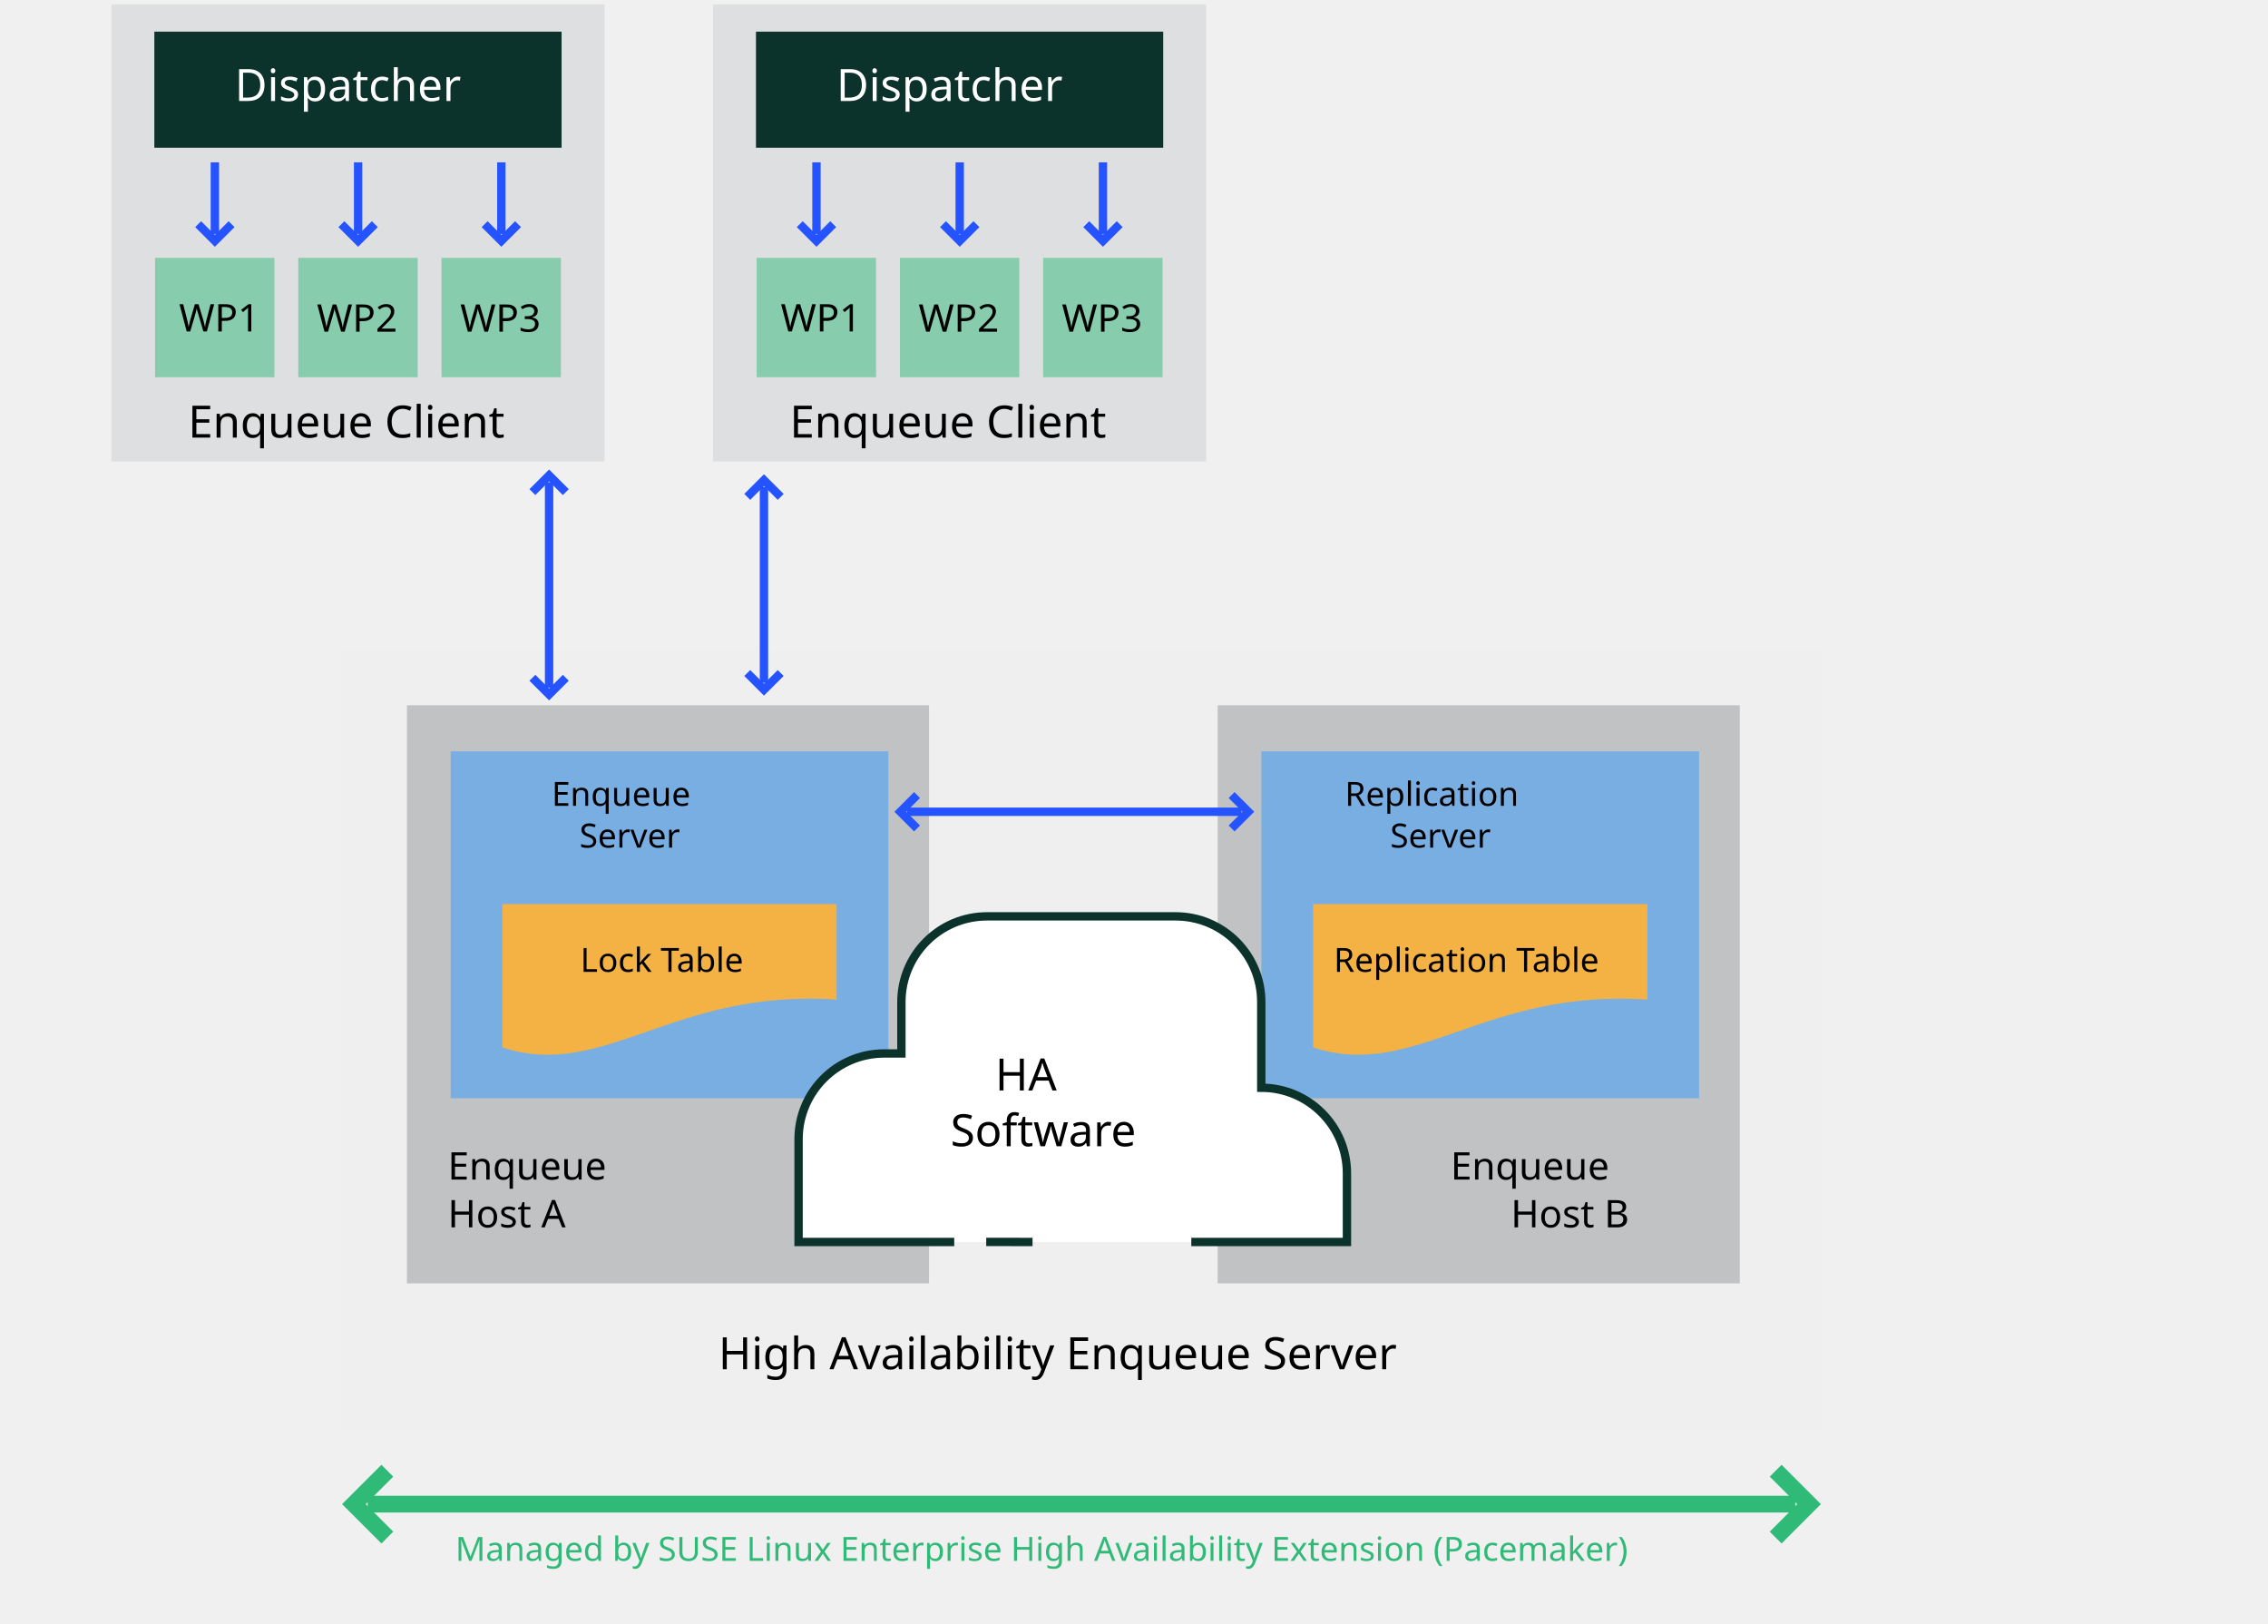
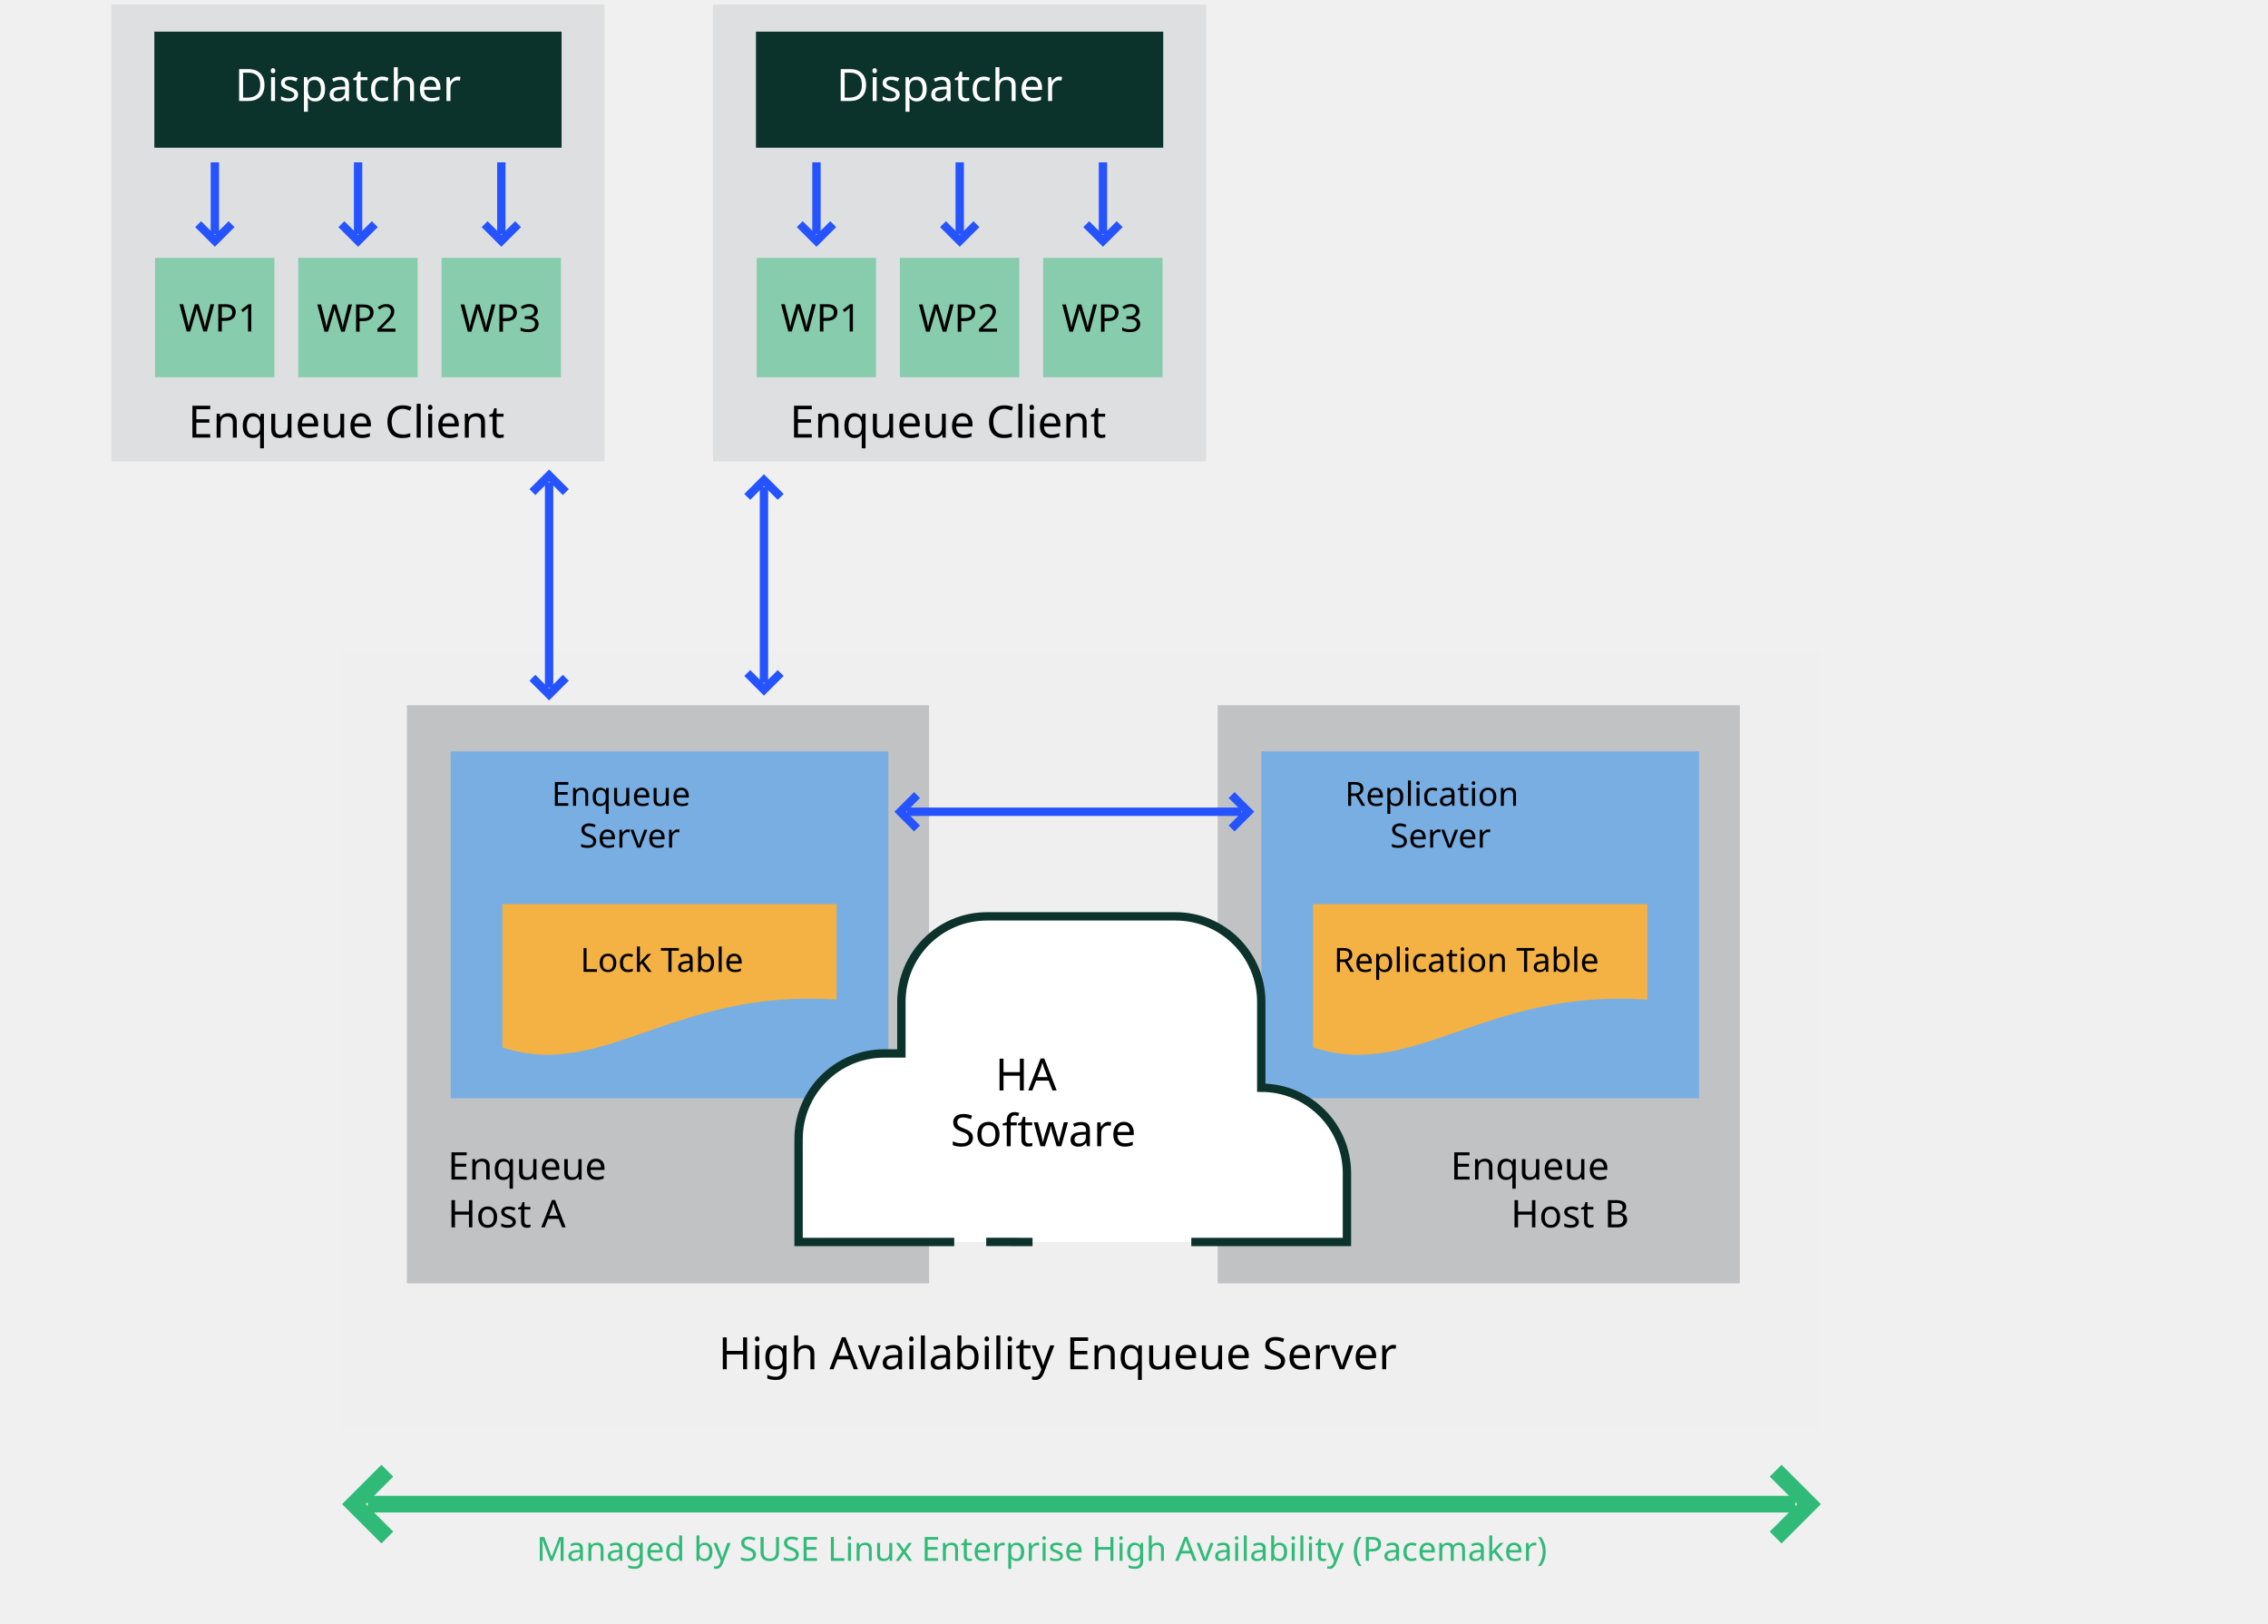
<svg xmlns="http://www.w3.org/2000/svg" width="950" height="680" viewBox="0 0 251.354 179.917" version="1.1" id="svg8">
  <defs id="defs2">
    <marker style="overflow:visible" id="DotL" refX="0.0" refY="0.0" orient="auto">
      <path transform="scale(0.8) translate(7.4, 1)" style="fill-rule:evenodd;stroke:#0c322c;stroke-width:1pt;stroke-opacity:1;fill:#0c322c;fill-opacity:1" d="M -2.5,-1.0 C -2.5,1.76 -4.74,4.0 -7.5,4.0 C -10.26,4.0 -12.5,1.76 -12.5,-1.0 C -12.5,-3.76 -10.26,-6.0 -7.5,-6.0 C -4.74,-6.0 -2.5,-3.76 -2.5,-1.0 z " id="path965" />
    </marker>
    <marker markerWidth="7.121" markerHeight="11.414" refX="3.561" refY="5.707" orient="auto" id="marker840">
      <path style="fill:#ffffff;stroke:#2453ff;stroke-width:2;stroke-linecap:butt;stroke-linejoin:miter;stroke-miterlimit:4;stroke-dasharray:none;stroke-opacity:1;fill-opacity:0.0" d="M 0.707,0.707 5.707,5.707 l -5,5" id="path838" />
    </marker>
    <marker markerWidth="3.061" markerHeight="4.707" refX="1.53" refY="2.354" orient="auto" id="marker868">
      <path style="fill:none;stroke:#000000;stroke-width:1px;stroke-linecap:butt;stroke-linejoin:miter;stroke-opacity:1" d="M 2.707,0.354 0.707,2.354 2.707,4.354" id="path851-3" />
    </marker>
    <marker markerWidth="3.061" markerHeight="4.707" refX="1.53" refY="2.354" orient="auto" id="marker883">
      <path style="fill:#ffffff;stroke:#2453ff;stroke-width:1px;stroke-linecap:butt;stroke-linejoin:miter;stroke-opacity:1;fill-opacity:0.0" d="M 0.354,0.354 2.354,2.354 0.354,4.354" id="path851" />
    </marker>
    <marker markerWidth="3.061" markerHeight="4.707" refX="1.53" refY="2.354" orient="auto" id="marker8684506">
      <path style="fill:#0c322c;stroke:#000000;stroke-width:1px;stroke-linecap:butt;stroke-linejoin:miter;stroke-opacity:1" d="M 2.707,0.354 0.707,2.354 2.707,4.354" id="path1208" />
    </marker>
    <marker markerWidth="3.061" markerHeight="4.707" refX="1.53" refY="2.354" orient="auto" id="marker8839976">
      <path style="fill:#0c322c;stroke:#000000;stroke-width:1px;stroke-linecap:butt;stroke-linejoin:miter;stroke-opacity:1" d="M 0.354,0.354 2.354,2.354 0.354,4.354" id="path1211" />
    </marker>
    <marker markerWidth="3.061" markerHeight="4.707" refX="1.53" refY="2.354" orient="auto" id="marker86845062245">
      <path style="fill:#ffffff;stroke:#000000;stroke-width:1px;stroke-linecap:butt;stroke-linejoin:miter;stroke-opacity:1" d="M 2.707,0.354 0.707,2.354 2.707,4.354" id="path1299" />
    </marker>
    <marker markerWidth="3.061" markerHeight="4.707" refX="1.53" refY="2.354" orient="auto" id="marker88399767239">
      <path style="fill:#ffffff;stroke:#000000;stroke-width:1px;stroke-linecap:butt;stroke-linejoin:miter;stroke-opacity:1" d="M 0.354,0.354 2.354,2.354 0.354,4.354" id="path1302" />
    </marker>
    <marker markerWidth="3.061" markerHeight="4.707" refX="1.53" refY="2.354" orient="auto" id="marker868450622454738">
      <path style="fill:#ffffff;stroke:#0c322c;stroke-width:1px;stroke-linecap:butt;stroke-linejoin:miter;stroke-opacity:1" d="M 2.707,0.354 0.707,2.354 2.707,4.354" id="path1414" />
    </marker>
    <marker markerWidth="3.061" markerHeight="4.707" refX="1.53" refY="2.354" orient="auto" id="marker883997672393450">
      <path style="fill:#ffffff;stroke:#0c322c;stroke-width:1px;stroke-linecap:butt;stroke-linejoin:miter;stroke-opacity:1" d="M 0.354,0.354 2.354,2.354 0.354,4.354" id="path1417" />
    </marker>
    <marker markerWidth="3.061" markerHeight="4.707" refX="1.53" refY="2.354" orient="auto" id="marker8684112">
      <path style="fill:#ffffff;stroke:#0c322c;stroke-width:1px;stroke-linecap:butt;stroke-linejoin:miter;stroke-opacity:1;fill-opacity:0.0" d="M 2.707,0.354 0.707,2.354 2.707,4.354" id="path2096" />
    </marker>
    <marker markerWidth="3.061" markerHeight="4.707" refX="1.53" refY="2.354" orient="auto" id="marker8834579">
      <path style="fill:#ffffff;stroke:#0c322c;stroke-width:1px;stroke-linecap:butt;stroke-linejoin:miter;stroke-opacity:1;fill-opacity:0.0" d="M 0.354,0.354 2.354,2.354 0.354,4.354" id="path2099" />
    </marker>
    <marker markerWidth="3.061" markerHeight="4.707" refX="1.53" refY="2.354" orient="auto" id="marker8836481">
      <path style="fill:#ffffff;stroke:#0c322c;stroke-width:1px;stroke-linecap:butt;stroke-linejoin:miter;stroke-opacity:1;fill-opacity:0.0" d="M 0.354,0.354 2.354,2.354 0.354,4.354" id="path2261" />
    </marker>
    <marker markerWidth="3.061" markerHeight="4.707" refX="1.53" refY="2.354" orient="auto" id="marker8836481-7">
      <path style="fill:#ffffff;fill-opacity:0;stroke:#0c322c;stroke-width:1px;stroke-linecap:butt;stroke-linejoin:miter;stroke-opacity:1" d="M 0.354,0.354 2.354,2.354 0.354,4.354" id="path2261-5" />
    </marker>
    <marker style="overflow:visible" id="DotL-2" refX="0.0" refY="0.0" orient="auto">
      <path transform="scale(0.8) translate(7.4, 1)" style="fill-rule:evenodd;stroke:#0c322c;stroke-width:1pt;stroke-opacity:1;fill:#0c322c;fill-opacity:1" d="M -2.5,-1.0 C -2.5,1.76 -4.74,4.0 -7.5,4.0 C -10.26,4.0 -12.5,1.76 -12.5,-1.0 C -12.5,-3.76 -10.26,-6.0 -7.5,-6.0 C -4.74,-6.0 -2.5,-3.76 -2.5,-1.0 z " id="path965-9" />
    </marker>
    <marker markerWidth="7.121" markerHeight="11.414" refX="3.561" refY="5.707" orient="auto" id="marker840-1">
      <path style="fill:none;stroke:#0c322c;stroke-width:2;stroke-linecap:butt;stroke-linejoin:miter;stroke-miterlimit:4;stroke-dasharray:none;stroke-opacity:1" d="M 0.707,0.707 5.707,5.707 l -5,5" id="path838-2" />
    </marker>
    <marker markerWidth="3.061" markerHeight="4.707" refX="1.53" refY="2.354" orient="auto" id="marker868-7">
      <path style="fill:none;stroke:#000000;stroke-width:1px;stroke-linecap:butt;stroke-linejoin:miter;stroke-opacity:1" d="M 2.707,0.354 0.707,2.354 2.707,4.354" id="path851-3-0" />
    </marker>
    <marker markerWidth="3.061" markerHeight="4.707" refX="1.53" refY="2.354" orient="auto" id="marker883-9">
      <path style="fill:none;stroke:#000000;stroke-width:1px;stroke-linecap:butt;stroke-linejoin:miter;stroke-opacity:1" d="M 0.354,0.354 2.354,2.354 0.354,4.354" id="path851-36" />
    </marker>
    <marker markerWidth="3.061" markerHeight="4.707" refX="1.53" refY="2.354" orient="auto" id="marker8684506-0">
      <path style="fill:#0c322c;stroke:#000000;stroke-width:1px;stroke-linecap:butt;stroke-linejoin:miter;stroke-opacity:1" d="M 2.707,0.354 0.707,2.354 2.707,4.354" id="path1208-6" />
    </marker>
    <marker markerWidth="3.061" markerHeight="4.707" refX="1.53" refY="2.354" orient="auto" id="marker8839976-2">
      <path style="fill:#0c322c;stroke:#000000;stroke-width:1px;stroke-linecap:butt;stroke-linejoin:miter;stroke-opacity:1" d="M 0.354,0.354 2.354,2.354 0.354,4.354" id="path1211-6" />
    </marker>
    <marker markerWidth="3.061" markerHeight="4.707" refX="1.53" refY="2.354" orient="auto" id="marker86845062245-1">
      <path style="fill:#ffffff;stroke:#000000;stroke-width:1px;stroke-linecap:butt;stroke-linejoin:miter;stroke-opacity:1" d="M 2.707,0.354 0.707,2.354 2.707,4.354" id="path1299-8" />
    </marker>
    <marker markerWidth="3.061" markerHeight="4.707" refX="1.53" refY="2.354" orient="auto" id="marker88399767239-7">
      <path style="fill:#ffffff;stroke:#000000;stroke-width:1px;stroke-linecap:butt;stroke-linejoin:miter;stroke-opacity:1" d="M 0.354,0.354 2.354,2.354 0.354,4.354" id="path1302-9" />
    </marker>
    <marker markerWidth="3.061" markerHeight="4.707" refX="1.53" refY="2.354" orient="auto" id="marker868450622454738-2">
      <path style="fill:#ffffff;stroke:#0c322c;stroke-width:1px;stroke-linecap:butt;stroke-linejoin:miter;stroke-opacity:1" d="M 2.707,0.354 0.707,2.354 2.707,4.354" id="path1414-0" />
    </marker>
    <marker markerWidth="3.061" markerHeight="4.707" refX="1.53" refY="2.354" orient="auto" id="marker883997672393450-2">
      <path style="fill:#ffffff;stroke:#0c322c;stroke-width:1px;stroke-linecap:butt;stroke-linejoin:miter;stroke-opacity:1" d="M 0.354,0.354 2.354,2.354 0.354,4.354" id="path1417-3" />
    </marker>
    <marker markerWidth="3.061" markerHeight="4.707" refX="1.53" refY="2.354" orient="auto" id="marker8684112-7">
      <path style="fill:#ffffff;stroke:#2453ff;stroke-width:1px;stroke-linecap:butt;stroke-linejoin:miter;stroke-opacity:1;fill-opacity:0.0" d="M 2.707,0.354 0.707,2.354 2.707,4.354" id="path2096-5" />
    </marker>
    <marker markerWidth="3.061" markerHeight="4.707" refX="1.53" refY="2.354" orient="auto" id="marker8834579-9">
      <path style="fill:#ffffff;stroke:#2453ff;stroke-width:1px;stroke-linecap:butt;stroke-linejoin:miter;stroke-opacity:1;fill-opacity:0.0" d="M 0.354,0.354 2.354,2.354 0.354,4.354" id="path2099-2" />
    </marker>
    <marker markerWidth="3.061" markerHeight="4.707" refX="1.53" refY="2.354" orient="auto" id="marker8836481-2">
      <path style="fill:#ffffff;stroke:#0c322c;stroke-width:1px;stroke-linecap:butt;stroke-linejoin:miter;stroke-opacity:1;fill-opacity:0.0" d="M 0.354,0.354 2.354,2.354 0.354,4.354" id="path2261-8" />
    </marker>
    <marker markerWidth="3.061" markerHeight="4.707" refX="1.53" refY="2.354" orient="auto" id="marker8836481-7-9">
      <path style="fill:#ffffff;fill-opacity:0;stroke:#0c322c;stroke-width:1px;stroke-linecap:butt;stroke-linejoin:miter;stroke-opacity:1" d="M 0.354,0.354 2.354,2.354 0.354,4.354" id="path2261-5-7" />
    </marker>
    <marker markerWidth="3.061" markerHeight="4.707" refX="1.53" refY="2.354" orient="auto" id="marker883-6">
      <path style="fill:#ffffff;fill-opacity:0;stroke:#2453ff;stroke-width:1px;stroke-linecap:butt;stroke-linejoin:miter;stroke-opacity:1" d="M 0.354,0.354 2.354,2.354 0.354,4.354" id="path851-1" />
    </marker>
    <marker markerWidth="3.061" markerHeight="4.707" refX="1.53" refY="2.354" orient="auto" id="marker883-93">
      <path style="fill:#ffffff;fill-opacity:0;stroke:#2453ff;stroke-width:1px;stroke-linecap:butt;stroke-linejoin:miter;stroke-opacity:1" d="M 0.354,0.354 2.354,2.354 0.354,4.354" id="path851-19" />
    </marker>
    <marker markerWidth="3.061" markerHeight="4.707" refX="1.53" refY="2.354" orient="auto" id="marker883-7">
      <path style="fill:#ffffff;fill-opacity:0;stroke:#2453ff;stroke-width:1px;stroke-linecap:butt;stroke-linejoin:miter;stroke-opacity:1" d="M 0.354,0.354 2.354,2.354 0.354,4.354" id="path851-8" />
    </marker>
    <marker markerWidth="3.061" markerHeight="4.707" refX="1.53" refY="2.354" orient="auto" id="marker883-6-4">
      <path style="fill:#ffffff;fill-opacity:0;stroke:#2453ff;stroke-width:1px;stroke-linecap:butt;stroke-linejoin:miter;stroke-opacity:1" d="M 0.354,0.354 2.354,2.354 0.354,4.354" id="path851-1-5" />
    </marker>
    <marker markerWidth="3.061" markerHeight="4.707" refX="1.53" refY="2.354" orient="auto" id="marker883-93-0">
      <path style="fill:#ffffff;fill-opacity:0;stroke:#2453ff;stroke-width:1px;stroke-linecap:butt;stroke-linejoin:miter;stroke-opacity:1" d="M 0.354,0.354 2.354,2.354 0.354,4.354" id="path851-19-3" />
    </marker>
    <marker markerWidth="3.061" markerHeight="4.707" refX="1.53" refY="2.354" orient="auto" id="marker8684112-7-7">
      <path style="fill:#ffffff;fill-opacity:0.0;stroke:#30ba78;stroke-width:1px;stroke-linecap:butt;stroke-linejoin:miter;stroke-opacity:1" d="M 2.707,0.354 0.707,2.354 2.707,4.354" id="path2096-5-3" />
    </marker>
    <marker markerWidth="3.061" markerHeight="4.707" refX="1.53" refY="2.354" orient="auto" id="marker883-61">
      <path style="fill:#ffffff;fill-opacity:0.0;stroke:#30ba78;stroke-width:1px;stroke-linecap:butt;stroke-linejoin:miter;stroke-opacity:1" d="M 0.354,0.354 2.354,2.354 0.354,4.354" id="path851-2" />
    </marker>
  </defs>
  <g id="layer1">
    <rect style="fill:#dedfe0;stroke:none;stroke-width:0.53;stroke-linecap:square;paint-order:markers fill stroke;stop-color:#000000" id="rect46" width="54.649" height="50.649" x="12.349" y="0.489" />
    <g id="g82" transform="translate(0.250607,-11.1125)" style="opacity:0.5">
      <rect style="fill:#30ba78;stroke:none;stroke-width:0.53;stroke-linecap:square;paint-order:markers fill stroke;stop-color:#000000" id="rect56" width="13.229" height="13.229" x="16.933" y="39.688" />
      <rect style="fill:#30ba78;stroke:none;stroke-width:0.53;stroke-linecap:square;paint-order:markers fill stroke;stop-color:#000000" id="rect56-3" width="13.229" height="13.229" x="32.808" y="39.688" />
      <rect style="fill:#30ba78;stroke:none;stroke-width:0.53;stroke-linecap:square;paint-order:markers fill stroke;stop-color:#000000" id="rect56-6" width="13.229" height="13.229" x="48.683" y="39.688" />
    </g>
    <g id="g87" transform="translate(0,-10.58333)">
      <rect style="fill:#0c322c;stroke:none;stroke-width:0.545;stroke-linecap:square;paint-order:markers fill stroke;stop-color:#000000" id="rect48" width="45.134" height="12.862" x="17.106" y="14.091" />
      <text xml:space="preserve" style="font-weight:500;font-size:4.939px;line-height:1.25;font-family:Poppins;-inkscape-font-specification:'Poppins, Medium';letter-spacing:0px;fill:#ffffff;stroke-width:0.265" x="26.017" y="21.776" id="text54">
        <tspan id="tspan52" x="26.017" y="21.776" style="fill:#ffffff;stroke-width:0.265">Dispatcher</tspan>
      </text>
      <text xml:space="preserve" style="font-weight:500;font-size:4.233px;line-height:1.25;font-family:Poppins;-inkscape-font-specification:'Poppins, Medium';letter-spacing:0px;stroke-width:0.265" x="19.849" y="47.314" id="text91">
        <tspan id="tspan89" x="19.849" y="47.314" style="font-size:4.233px;fill:#000000;stroke-width:0.265">WP1</tspan>
      </text>
      <text xml:space="preserve" style="font-weight:500;font-size:4.233px;line-height:1.25;font-family:Poppins;-inkscape-font-specification:'Poppins, Medium';letter-spacing:0px;stroke-width:0.265" x="35.123" y="47.346" id="text91-7">
        <tspan id="tspan89-5" x="35.123" y="47.346" style="font-size:4.233px;fill:#000000;stroke-width:0.265">WP2</tspan>
      </text>
      <text xml:space="preserve" style="font-weight:500;font-size:4.233px;line-height:1.25;font-family:Poppins;-inkscape-font-specification:'Poppins, Medium';letter-spacing:0px;stroke-width:0.265" x="51.004" y="47.343" id="text91-7-3">
        <tspan id="tspan89-5-5" x="51.004" y="47.343" style="font-size:4.233px;fill:#000000;stroke-width:0.265">WP3</tspan>
      </text>
      <text xml:space="preserve" style="font-weight:500;font-size:4.939px;line-height:1.25;font-family:Poppins;-inkscape-font-specification:'Poppins, Medium';letter-spacing:0px;stroke-width:0.265" x="20.839" y="59.078" id="text171">
        <tspan id="tspan169" x="20.839" y="59.078" style="stroke-width:0.265">Enqueue Client</tspan>
      </text>
    </g>
    <path style="fill:none;stroke:#2453ff;stroke-width:0.926;stroke-linecap:butt;stroke-linejoin:miter;stroke-miterlimit:4;stroke-dasharray:none;stroke-opacity:1;marker-end:url(#marker883)" d="m 55.562,17.992 v 7.938" id="path195" />
    <path style="fill:none;stroke:#2453ff;stroke-width:0.926;stroke-linecap:butt;stroke-linejoin:miter;stroke-miterlimit:4;stroke-dasharray:none;stroke-opacity:1;marker-end:url(#marker883-6)" d="m 39.687,17.992 v 7.938" id="path195-2" />
    <path style="fill:none;stroke:#2453ff;stroke-width:0.926;stroke-linecap:butt;stroke-linejoin:miter;stroke-miterlimit:4;stroke-dasharray:none;stroke-opacity:1;marker-end:url(#marker883-93)" d="m 23.812,17.992 v 7.938" id="path195-4" />
    <rect style="fill:#dedfe0;stroke:none;stroke-width:0.53;stroke-linecap:square;paint-order:markers fill stroke;stop-color:#000000" id="rect46-6" width="54.649" height="50.649" x="79.024" y="0.489" />
    <g id="g82-1" transform="translate(66.92559,-11.1125)" style="opacity:0.5">
      <rect style="fill:#30ba78;stroke:none;stroke-width:0.53;stroke-linecap:square;paint-order:markers fill stroke;stop-color:#000000" id="rect56-0" width="13.229" height="13.229" x="16.933" y="39.688" />
      <rect style="fill:#30ba78;stroke:none;stroke-width:0.53;stroke-linecap:square;paint-order:markers fill stroke;stop-color:#000000" id="rect56-3-6" width="13.229" height="13.229" x="32.808" y="39.688" />
      <rect style="fill:#30ba78;stroke:none;stroke-width:0.53;stroke-linecap:square;paint-order:markers fill stroke;stop-color:#000000" id="rect56-6-3" width="13.229" height="13.229" x="48.683" y="39.688" />
    </g>
    <g id="g87-2" transform="translate(66.67498,-10.58333)">
      <rect style="fill:#0c322c;stroke:none;stroke-width:0.545;stroke-linecap:square;paint-order:markers fill stroke;stop-color:#000000" id="rect48-0" width="45.134" height="12.862" x="17.106" y="14.091" />
      <text xml:space="preserve" style="font-weight:500;font-size:4.939px;line-height:1.25;font-family:Poppins;-inkscape-font-specification:'Poppins, Medium';letter-spacing:0px;fill:#ffffff;stroke-width:0.265" x="26.017" y="21.776" id="text54-6">
        <tspan id="tspan52-1" x="26.017" y="21.776" style="fill:#ffffff;stroke-width:0.265">Dispatcher</tspan>
      </text>
      <text xml:space="preserve" style="font-weight:500;font-size:4.233px;line-height:1.25;font-family:Poppins;-inkscape-font-specification:'Poppins, Medium';letter-spacing:0px;stroke-width:0.265" x="19.849" y="47.314" id="text91-5">
        <tspan id="tspan89-54" x="19.849" y="47.314" style="font-size:4.233px;fill:#000000;stroke-width:0.265">WP1</tspan>
      </text>
      <text xml:space="preserve" style="font-weight:500;font-size:4.233px;line-height:1.25;font-family:Poppins;-inkscape-font-specification:'Poppins, Medium';letter-spacing:0px;stroke-width:0.265" x="35.123" y="47.346" id="text91-7-7">
        <tspan id="tspan89-5-6" x="35.123" y="47.346" style="font-size:4.233px;fill:#000000;stroke-width:0.265">WP2</tspan>
      </text>
      <text xml:space="preserve" style="font-weight:500;font-size:4.233px;line-height:1.25;font-family:Poppins;-inkscape-font-specification:'Poppins, Medium';letter-spacing:0px;stroke-width:0.265" x="51.004" y="47.343" id="text91-7-3-5">
        <tspan id="tspan89-5-5-6" x="51.004" y="47.343" style="font-size:4.233px;fill:#000000;stroke-width:0.265">WP3</tspan>
      </text>
      <text xml:space="preserve" style="font-weight:500;font-size:4.939px;line-height:1.25;font-family:Poppins;-inkscape-font-specification:'Poppins, Medium';letter-spacing:0px;stroke-width:0.265" x="20.839" y="59.078" id="text171-9">
        <tspan id="tspan169-3" x="20.839" y="59.078" style="stroke-width:0.265">Enqueue Client</tspan>
      </text>
    </g>
    <path style="fill:none;stroke:#2453ff;stroke-width:0.926;stroke-linecap:butt;stroke-linejoin:miter;stroke-miterlimit:4;stroke-dasharray:none;stroke-opacity:1;marker-end:url(#marker883-7)" d="m 122.237,17.992 v 7.938" id="path195-7" />
    <path style="fill:none;stroke:#2453ff;stroke-width:0.926;stroke-linecap:butt;stroke-linejoin:miter;stroke-miterlimit:4;stroke-dasharray:none;stroke-opacity:1;marker-end:url(#marker883-6-4)" d="m 106.362,17.992 v 7.938" id="path195-2-4" />
    <path style="fill:none;stroke:#2453ff;stroke-width:0.926;stroke-linecap:butt;stroke-linejoin:miter;stroke-miterlimit:4;stroke-dasharray:none;stroke-opacity:1;marker-end:url(#marker883-93-0)" d="m 90.487,17.992 v 7.938" id="path195-4-5" />
    <rect style="fill:#efefef;stroke:none;stroke-width:0.759;stroke-linecap:square;stroke-miterlimit:4;stroke-dasharray:none;paint-order:markers fill stroke;stop-color:#000000" id="rect3292" width="163.965" height="86.376" x="37.808" y="72.135" />
    <g id="g1236" transform="translate(0,-0.3455931)">
      <rect style="fill:#c0c2c4;stroke:none;stroke-width:0.874;stroke-linecap:square;stroke-miterlimit:4;stroke-dasharray:none;paint-order:markers fill stroke;stop-color:#000000" id="rect3294" width="57.863" height="64.067" x="45.1" y="78.5" />
      <g id="g1168" transform="translate(0.4205423)">
        <rect style="opacity:0.998;fill:#79aee3;fill-opacity:1;stroke:none;stroke-width:0.963;stroke-linecap:square;stroke-miterlimit:4;stroke-dasharray:none;paint-order:markers fill stroke;stop-color:#000000" id="rect3296" width="48.503" height="38.441" x="49.526" y="83.612" />
        <g id="g1158" transform="translate(-0.3057179)">
          <path style="fill:#f3b243;fill-opacity:1;stroke:none;stroke-width:0.265px;stroke-linecap:butt;stroke-linejoin:miter;stroke-opacity:1" d="M 55.562,100.542 H 92.604 V 111.125 c -18.101,-1.259 -25.804,9.012 -37.042,5.292 z" id="path3298" />
          <text xml:space="preserve" style="font-weight:500;font-size:3.704px;line-height:1.25;font-family:Poppins;-inkscape-font-specification:'Poppins, Medium';letter-spacing:0px;stroke-width:0.265" x="64.202" y="108.047" id="text1141">
            <tspan id="tspan1139" x="64.202" y="108.047" style="font-size:3.704px;stroke-width:0.265">Lock Table</tspan>
          </text>
        </g>
        <text xml:space="preserve" style="font-weight:500;font-size:3.704px;line-height:1.25;font-family:Poppins;-inkscape-font-specification:'Poppins, Medium';text-align:center;letter-spacing:0px;text-anchor:middle;stroke-width:0.265" x="73.707" y="89.646" id="text1145">
          <tspan id="tspan1143" x="73.707" y="89.646" style="font-size:3.704px;text-align:center;text-anchor:middle;stroke-width:0.265">Enqueue</tspan>
          <tspan x="73.707" y="94.276" style="font-size:3.704px;text-align:center;text-anchor:middle;stroke-width:0.265" id="tspan1147">Server</tspan>
        </text>
      </g>
      <text xml:space="preserve" style="font-weight:500;font-size:4.233px;line-height:1.25;font-family:Poppins;-inkscape-font-specification:'Poppins, Medium';letter-spacing:0px;stroke-width:0.265" x="49.629" y="131.065" id="text1151">
        <tspan id="tspan1149" x="49.629" y="131.065" style="font-size:4.233px;stroke-width:0.265">Enqueue</tspan>
        <tspan x="49.629" y="136.357" style="font-size:4.233px;stroke-width:0.265" id="tspan1153">Host A</tspan>
      </text>
    </g>
    <g id="g1236-9" transform="translate(89.85128,-0.3455931)">
      <rect style="fill:#c0c2c4;stroke:none;stroke-width:0.874;stroke-linecap:square;stroke-miterlimit:4;stroke-dasharray:none;paint-order:markers fill stroke;stop-color:#000000" id="rect3294-3" width="57.863" height="64.067" x="45.1" y="78.5" />
      <g id="g1168-6" transform="translate(0.4205423)">
        <rect style="opacity:0.998;fill:#79aee3;fill-opacity:1;stroke:none;stroke-width:0.963;stroke-linecap:square;stroke-miterlimit:4;stroke-dasharray:none;paint-order:markers fill stroke;stop-color:#000000" id="rect3296-0" width="48.503" height="38.441" x="49.526" y="83.612" />
        <g id="g1158-6" transform="translate(-0.3057179)">
          <path style="fill:#f3b243;fill-opacity:1;stroke:none;stroke-width:0.265px;stroke-linecap:butt;stroke-linejoin:miter;stroke-opacity:1" d="M 55.562,100.542 H 92.604 V 111.125 c -18.101,-1.259 -25.804,9.012 -37.042,5.292 z" id="path3298-2" />
          <text xml:space="preserve" style="font-weight:500;font-size:3.704px;line-height:1.25;font-family:Poppins;-inkscape-font-specification:'Poppins, Medium';letter-spacing:0px;stroke-width:0.265" x="57.852" y="108.047" id="text1141-6">
            <tspan id="tspan1139-1" x="57.852" y="108.047" style="font-size:3.704px;stroke-width:0.265">Replication Table</tspan>
          </text>
        </g>
        <text xml:space="preserve" style="font-weight:500;font-size:3.704px;line-height:1.25;font-family:Poppins;-inkscape-font-specification:'Poppins, Medium';text-align:center;letter-spacing:0px;text-anchor:middle;stroke-width:0.265" x="73.707" y="89.646" id="text1145-8">
          <tspan id="tspan1143-7" x="73.707" y="89.646" style="font-size:3.704px;text-align:center;text-anchor:middle;stroke-width:0.265">Replication</tspan>
          <tspan x="73.707" y="94.276" style="font-size:3.704px;text-align:center;text-anchor:middle;stroke-width:0.265" id="tspan1147-9">Server</tspan>
        </text>
      </g>
      <text xml:space="preserve" style="font-weight:500;font-size:4.233px;line-height:1.25;font-family:Poppins;-inkscape-font-specification:'Poppins, Medium';text-align:end;letter-spacing:0px;text-anchor:end;stroke-width:0.265" x="98.402" y="131.065" id="text1151-2">
        <tspan id="tspan1149-0" x="98.402" y="131.065" style="font-size:4.233px;text-align:end;text-anchor:end;stroke-width:0.265">Enqueue</tspan>
        <tspan x="98.402" y="136.357" style="font-size:4.233px;text-align:end;text-anchor:end;stroke-width:0.265" id="tspan1153-2">Host B</tspan>
      </text>
    </g>
    <g id="g1837" transform="matrix(0.2110214,0,0,0.2110214,80.80092,91.8468)" style="fill:#ffffff;stroke-width:4.388;stroke-miterlimit:4;stroke-dasharray:none">
      <g id="Layer_1" style="fill:#ffffff;stroke-width:4.388;stroke-miterlimit:4;stroke-dasharray:none">
        <path class="st0" d="M 118.25,216.979 H 36.5 v -54 c 0,-24.85 20.15,-45 45,-45 h 9 V 90.979 c 0,-24.85 20.15,-45 45,-45 h 99 c 24.85,0 45,20.15 45,45 v 45 0 c 24.85,0 45,20.15 45,45 v 36 h -81.75" id="path1806" style="fill:#ffffff;stroke-width:4.388;stroke-miterlimit:4;stroke-dasharray:none" />
        <path style="fill:#ffffff;stroke:#0c322c;stroke-width:4.388;stroke-linecap:butt;stroke-linejoin:miter;stroke-miterlimit:4;stroke-dasharray:none;stroke-opacity:1" d="m 135.046,216.951 24.329,0.027" id="path835" />
      </g>
      <g id="Outlines" style="fill:#ffffff;stroke-width:4.388;stroke-miterlimit:4;stroke-dasharray:none" />
    </g>
    <text xml:space="preserve" style="font-weight:500;font-size:4.939px;line-height:1.25;font-family:Poppins;-inkscape-font-specification:'Poppins, Medium';text-align:center;letter-spacing:0px;text-anchor:middle;stroke-width:0.265" x="118.838" y="120.847" id="text1351">
      <tspan id="tspan1349" x="118.838" y="120.847" style="text-align:center;text-anchor:middle;stroke-width:0.265">HA </tspan>
      <tspan x="118.838" y="127.021" style="text-align:center;text-anchor:middle;stroke-width:0.265" id="tspan1353">Software</tspan>
    </text>
    <text xml:space="preserve" style="font-weight:500;font-size:4.939px;line-height:1.25;font-family:Poppins;-inkscape-font-specification:'Poppins, Medium';letter-spacing:0px;stroke-width:0.265" x="79.62" y="151.738" id="text2180">
      <tspan id="tspan2178" x="79.62" y="151.738" style="stroke-width:0.265">High Availability Enqueue Server</tspan>
    </text>
    <path style="fill:none;stroke:#2453ff;stroke-width:0.926;stroke-linecap:butt;stroke-linejoin:miter;stroke-miterlimit:4;stroke-dasharray:none;stroke-opacity:1;marker-start:url(#marker8684112-7);marker-end:url(#marker883)" d="M 60.854,53.446 V 76.2" id="path2182" />
    <path style="fill:none;stroke:#2453ff;stroke-width:0.926;stroke-linecap:butt;stroke-linejoin:miter;stroke-miterlimit:4;stroke-dasharray:none;stroke-opacity:1;marker-start:url(#marker8684112-7);marker-end:url(#marker883)" d="M 84.667,53.975 V 75.671" id="path2184" />
    <path style="fill:none;stroke:#2453ff;stroke-width:0.926;stroke-linecap:butt;stroke-linejoin:miter;stroke-opacity:1;stroke-miterlimit:4;stroke-dasharray:none;marker-end:url(#marker883);marker-start:url(#marker8684112-7)" d="m 100.542,89.958 h 37.042" id="path2186" />
    <path style="fill:none;stroke:#30ba78;stroke-width:1.852;stroke-linecap:butt;stroke-linejoin:miter;stroke-miterlimit:4;stroke-dasharray:none;stroke-opacity:1;marker-start:url(#marker8684112-7-7);marker-end:url(#marker883-61)" d="M 40.746,166.687 H 198.967" id="path2186-9" />
-     <text xml:space="preserve" style="font-weight:500;font-size:3.704px;line-height:1.25;font-family:Poppins;-inkscape-font-specification:'Poppins, Medium';letter-spacing:0px;fill:#30ba78;stroke-width:0.265" x="50.459" y="172.968" id="text2734">
-       <tspan id="tspan2732" x="50.459" y="172.968" style="font-size:3.704px;fill:#30ba78;stroke-width:0.265">Managed by SUSE Linux Enterprise High Availability Extension (Pacemaker)</tspan>
+     <text xml:space="preserve" style="font-weight:500;font-size:3.704px;line-height:1.25;font-family:Poppins;-inkscape-font-specification:'Poppins, Medium';letter-spacing:0px;fill:#30ba78;stroke-width:0.265" x="59.459" y="172.968" id="text2734">
+       <tspan id="tspan2732" x="59.459" y="172.968" style="font-size:3.704px;fill:#30ba78;stroke-width:0.265">Managed by SUSE Linux Enterprise High Availability (Pacemaker)</tspan>
    </text>
  </g>
  <style type="text/css" id="style1804">
	.st0{fill:none;stroke:#0C322C;stroke-width:17;stroke-miterlimit:10;}
</style>
</svg>
